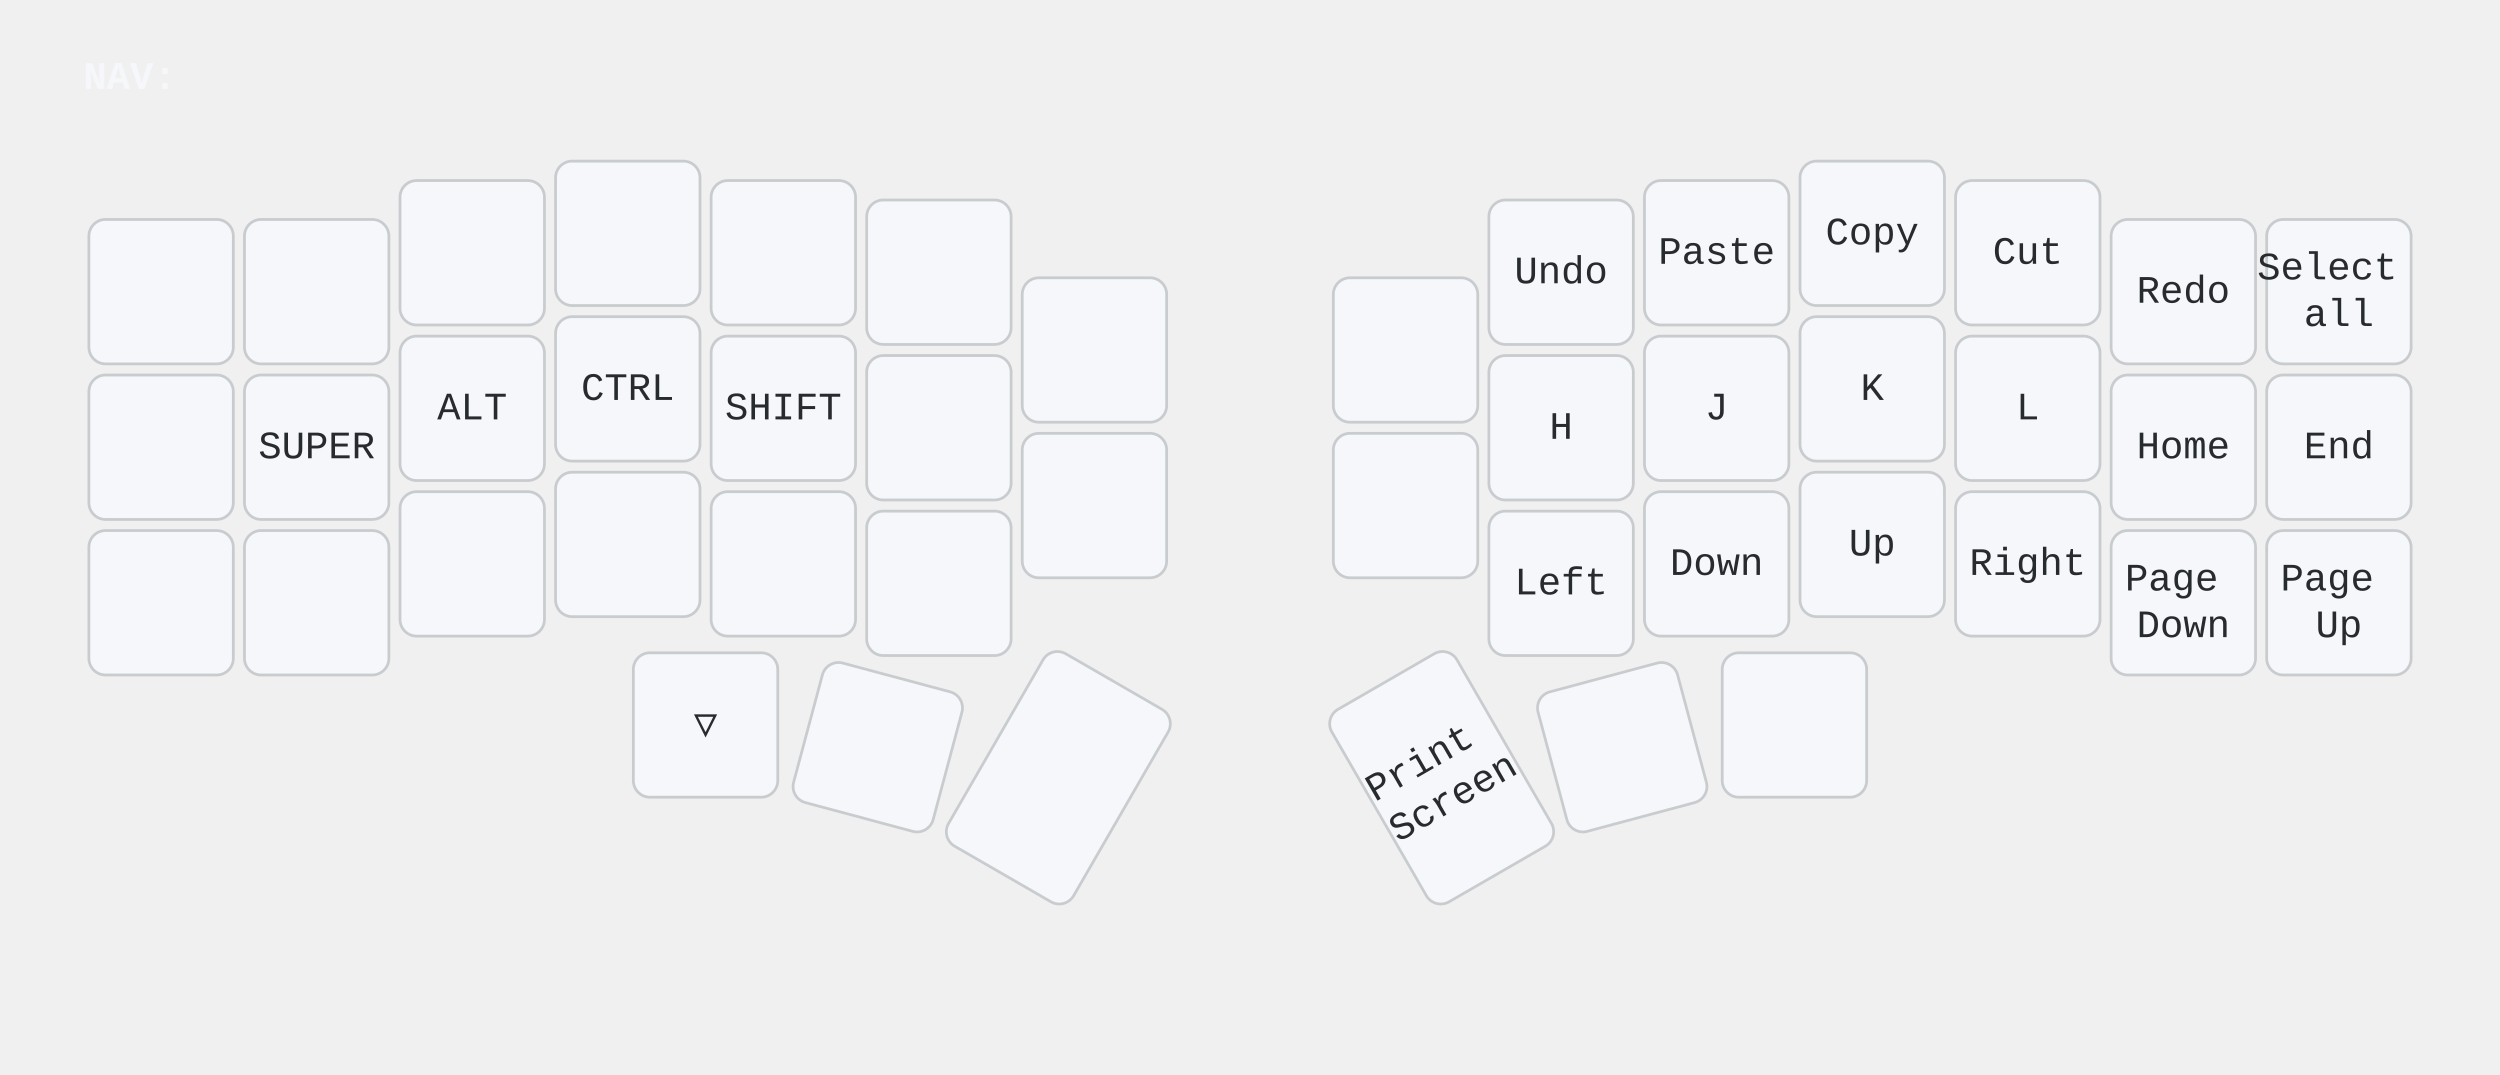
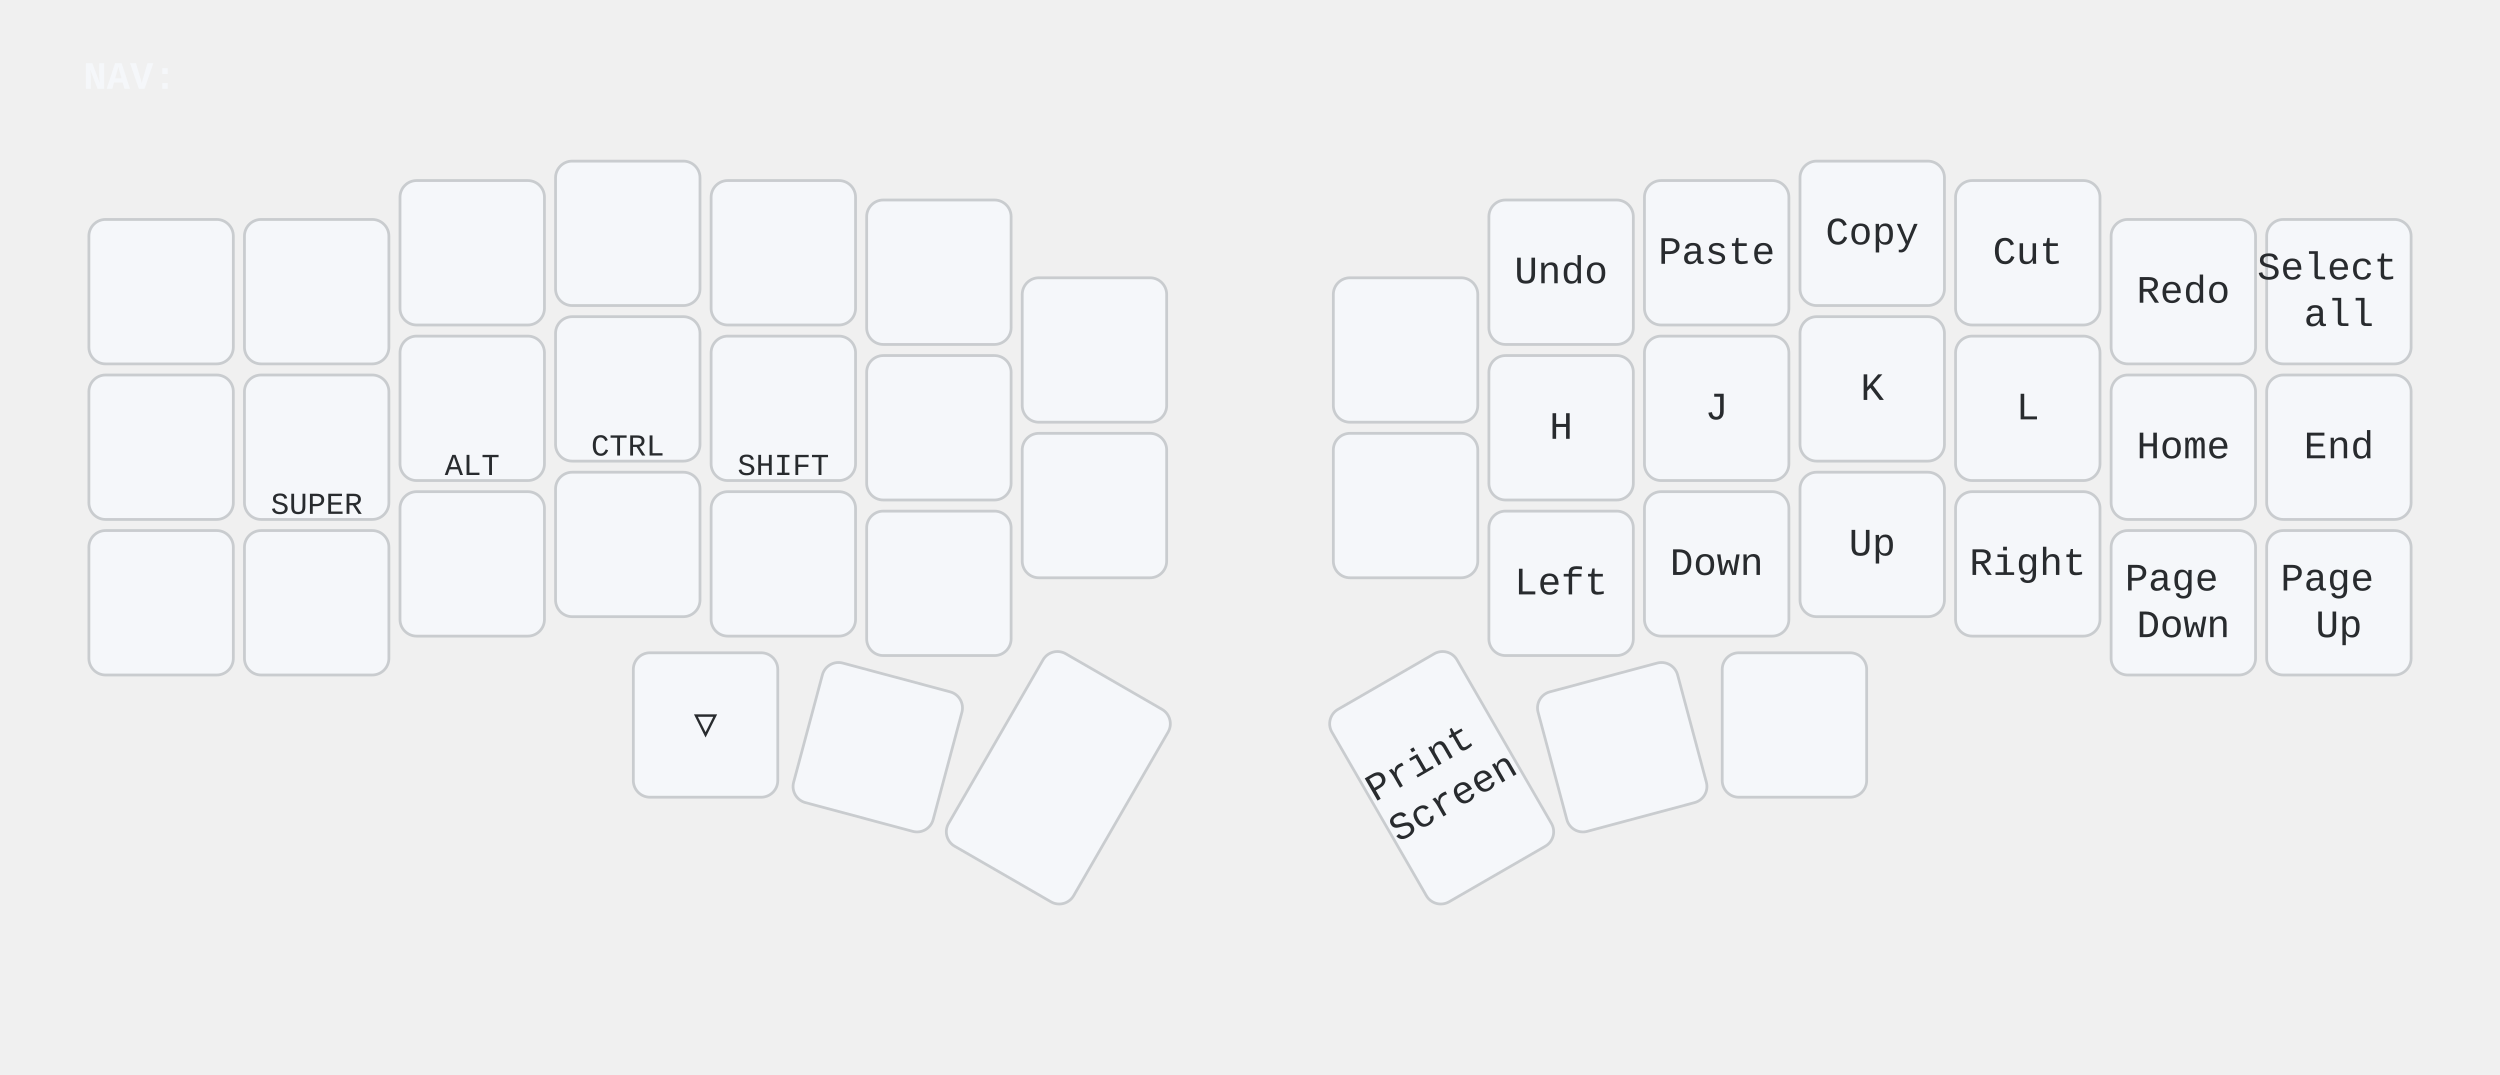
<svg xmlns="http://www.w3.org/2000/svg" width="900" height="387" viewBox="0 0 900 387" class="keymap">
  <style>/* inherit to force styles through use tags */
svg path {
    fill: inherit;
}

/* font and background color specifications */
* {
    background:#282B2E; 
    }
svg.keymap {
    font-family: SFMono-Regular,Consolas,Liberation Mono,Menlo,monospace;
    font-size: 14px;
    font-kerning: normal;
    text-rendering: optimizeLegibility;
    fill: #282B2E;
}

/* default key styling */
rect.key {
    fill: #f5f7fa;
}

rect.key, rect.combo {
    stroke: #c9cccf;
    stroke-width: 1;
}

/* default key side styling, only used is draw_key_sides is set */
rect.side {
    filter: brightness(90%);
}

/* color accent for combo boxes */
rect.combo, rect.combo-separate {
    fill: #5b7cfa;
}

/* color accent for held keys */
rect.held, rect.combo.held {
    fill: #19c6d1;
}

/* color accent for ghost (optional) keys */
rect.ghost, rect.combo.ghost {
    stroke-dasharray: 4, 4;
    stroke-width: 2;
}

text {
    text-anchor: middle;
    dominant-baseline: middle;
}

/* styling for layer labels */
text.label {
    font-weight: bold;
    text-anchor: start;
    fill: #f5f7fa
}

/* styling for optional footer */
text.footer {
    text-anchor: end;
    dominant-baseline: auto;
    stroke: white;
    stroke-width: 4;
    paint-order: stroke;
}

/* styling for combo tap, and key non-tap label text */
text.combo, text.hold, text.shifted, text.left, text.right {
    font-size: 11px;
}

text.hold {
    text-anchor: middle;
    dominant-baseline: auto;
}

text.shifted {
    text-anchor: middle;
    dominant-baseline: hanging;
}

text.left {
    text-anchor: start;
}

text.right {
    text-anchor: end;
}

text.layer-activator {
    text-decoration: underline;
}

/* styling for hold/shifted label text in combo box */
text.combo.hold, text.combo.shifted, text.combo.left, text.combo.right {
    font-size: 8px;
}

/* lighter symbol for transparent keys */
text.trans {
    fill: #282B2E;
}

/* styling for combo dendrons */
path.combo {
    stroke-width: 1;
    stroke: gray;
    fill: none;
}

/* Start Tabler Icons Cleanup */
/* cannot use height/width with glyphs */
.icon-tabler &gt; path {
    fill: inherit;
    stroke: inherit;
    stroke-width: 2;
}
/* hide tabler's default box */
.icon-tabler &gt; path[stroke="none"][fill="none"] {
    visibility: hidden;
}
/* End Tabler Icons Cleanup */

}</style>
  <g transform="translate(30, 0)" class="layer-NAV">
    <text x="0" y="28" class="label" id="NAV">NAV:</text>
    <g transform="translate(0, 56)">
      <g transform="translate(28, 49)" class="key keypos-0">
        <rect rx="6" ry="6" x="-26" y="-26" width="52" height="52" class="key" />
      </g>
      <g transform="translate(84, 49)" class="key keypos-1">
        <rect rx="6" ry="6" x="-26" y="-26" width="52" height="52" class="key" />
      </g>
      <g transform="translate(140, 35)" class="key keypos-2">
        <rect rx="6" ry="6" x="-26" y="-26" width="52" height="52" class="key" />
      </g>
      <g transform="translate(196, 28)" class="key keypos-3">
        <rect rx="6" ry="6" x="-26" y="-26" width="52" height="52" class="key" />
      </g>
      <g transform="translate(252, 35)" class="key keypos-4">
        <rect rx="6" ry="6" x="-26" y="-26" width="52" height="52" class="key" />
      </g>
      <g transform="translate(308, 42)" class="key keypos-5">
        <rect rx="6" ry="6" x="-26" y="-26" width="52" height="52" class="key" />
      </g>
      <g transform="translate(364, 70)" class="key keypos-6">
        <rect rx="6" ry="6" x="-26" y="-26" width="52" height="52" class="key" />
      </g>
      <g transform="translate(476, 70)" class="key keypos-7">
        <rect rx="6" ry="6" x="-26" y="-26" width="52" height="52" class="key" />
      </g>
      <g transform="translate(532, 42)" class="key keypos-8">
        <rect rx="6" ry="6" x="-26" y="-26" width="52" height="52" class="key" />
        <text x="0" y="0" class="key tap">Undo</text>
      </g>
      <g transform="translate(588, 35)" class="key keypos-9">
        <rect rx="6" ry="6" x="-26" y="-26" width="52" height="52" class="key" />
        <text x="0" y="0" class="key tap">Paste</text>
      </g>
      <g transform="translate(644, 28)" class="key keypos-10">
        <rect rx="6" ry="6" x="-26" y="-26" width="52" height="52" class="key" />
        <text x="0" y="0" class="key tap">Copy</text>
      </g>
      <g transform="translate(700, 35)" class="key keypos-11">
        <rect rx="6" ry="6" x="-26" y="-26" width="52" height="52" class="key" />
        <text x="0" y="0" class="key tap">Cut</text>
      </g>
      <g transform="translate(756, 49)" class="key keypos-12">
        <rect rx="6" ry="6" x="-26" y="-26" width="52" height="52" class="key" />
        <text x="0" y="0" class="key tap">Redo</text>
      </g>
      <g transform="translate(812, 49)" class="key keypos-13">
        <rect rx="6" ry="6" x="-26" y="-26" width="52" height="52" class="key" />
        <text x="0" y="0" class="key tap">
          <tspan x="0" dy="-0.6em">Select</tspan>
          <tspan x="0" dy="1.2em">all</tspan>
        </text>
      </g>
      <g transform="translate(28, 105)" class="key keypos-14">
        <rect rx="6" ry="6" x="-26" y="-26" width="52" height="52" class="key" />
      </g>
      <g transform="translate(84, 105)" class="key keypos-15">
        <rect rx="6" ry="6" x="-26" y="-26" width="52" height="52" class="key" />
-         <text x="0" y="0" class="key tap">SUPER</text>
+         <text x="0" y="24" class="key hold">SUPER</text>
      </g>
      <g transform="translate(140, 91)" class="key keypos-16">
        <rect rx="6" ry="6" x="-26" y="-26" width="52" height="52" class="key" />
-         <text x="0" y="0" class="key tap">ALT</text>
+         <text x="0" y="24" class="key hold">ALT</text>
      </g>
      <g transform="translate(196, 84)" class="key keypos-17">
        <rect rx="6" ry="6" x="-26" y="-26" width="52" height="52" class="key" />
-         <text x="0" y="0" class="key tap">CTRL</text>
+         <text x="0" y="24" class="key hold">CTRL</text>
      </g>
      <g transform="translate(252, 91)" class="key keypos-18">
        <rect rx="6" ry="6" x="-26" y="-26" width="52" height="52" class="key" />
-         <text x="0" y="0" class="key tap">SHIFT</text>
+         <text x="0" y="24" class="key hold">SHIFT</text>
      </g>
      <g transform="translate(308, 98)" class="key keypos-19">
        <rect rx="6" ry="6" x="-26" y="-26" width="52" height="52" class="key" />
      </g>
      <g transform="translate(364, 126)" class="key keypos-20">
        <rect rx="6" ry="6" x="-26" y="-26" width="52" height="52" class="key" />
      </g>
      <g transform="translate(476, 126)" class="key keypos-21">
        <rect rx="6" ry="6" x="-26" y="-26" width="52" height="52" class="key" />
      </g>
      <g transform="translate(532, 98)" class="key keypos-22">
        <rect rx="6" ry="6" x="-26" y="-26" width="52" height="52" class="key" />
        <text x="0" y="0" class="key tap">H</text>
      </g>
      <g transform="translate(588, 91)" class="key keypos-23">
        <rect rx="6" ry="6" x="-26" y="-26" width="52" height="52" class="key" />
        <text x="0" y="0" class="key tap">J</text>
      </g>
      <g transform="translate(644, 84)" class="key keypos-24">
        <rect rx="6" ry="6" x="-26" y="-26" width="52" height="52" class="key" />
        <text x="0" y="0" class="key tap">K</text>
      </g>
      <g transform="translate(700, 91)" class="key keypos-25">
        <rect rx="6" ry="6" x="-26" y="-26" width="52" height="52" class="key" />
        <text x="0" y="0" class="key tap">L</text>
      </g>
      <g transform="translate(756, 105)" class="key keypos-26">
        <rect rx="6" ry="6" x="-26" y="-26" width="52" height="52" class="key" />
        <text x="0" y="0" class="key tap">Home</text>
      </g>
      <g transform="translate(812, 105)" class="key keypos-27">
        <rect rx="6" ry="6" x="-26" y="-26" width="52" height="52" class="key" />
        <text x="0" y="0" class="key tap">End</text>
      </g>
      <g transform="translate(28, 161)" class="key keypos-28">
        <rect rx="6" ry="6" x="-26" y="-26" width="52" height="52" class="key" />
      </g>
      <g transform="translate(84, 161)" class="key keypos-29">
        <rect rx="6" ry="6" x="-26" y="-26" width="52" height="52" class="key" />
      </g>
      <g transform="translate(140, 147)" class="key keypos-30">
        <rect rx="6" ry="6" x="-26" y="-26" width="52" height="52" class="key" />
      </g>
      <g transform="translate(196, 140)" class="key keypos-31">
        <rect rx="6" ry="6" x="-26" y="-26" width="52" height="52" class="key" />
      </g>
      <g transform="translate(252, 147)" class="key keypos-32">
        <rect rx="6" ry="6" x="-26" y="-26" width="52" height="52" class="key" />
      </g>
      <g transform="translate(308, 154)" class="key keypos-33">
        <rect rx="6" ry="6" x="-26" y="-26" width="52" height="52" class="key" />
      </g>
      <g transform="translate(532, 154)" class="key keypos-34">
        <rect rx="6" ry="6" x="-26" y="-26" width="52" height="52" class="key" />
        <text x="0" y="0" class="key tap">Left</text>
      </g>
      <g transform="translate(588, 147)" class="key keypos-35">
        <rect rx="6" ry="6" x="-26" y="-26" width="52" height="52" class="key" />
        <text x="0" y="0" class="key tap">Down</text>
      </g>
      <g transform="translate(644, 140)" class="key keypos-36">
        <rect rx="6" ry="6" x="-26" y="-26" width="52" height="52" class="key" />
        <text x="0" y="0" class="key tap">Up</text>
      </g>
      <g transform="translate(700, 147)" class="key keypos-37">
        <rect rx="6" ry="6" x="-26" y="-26" width="52" height="52" class="key" />
        <text x="0" y="0" class="key tap">Right</text>
      </g>
      <g transform="translate(756, 161)" class="key keypos-38">
        <rect rx="6" ry="6" x="-26" y="-26" width="52" height="52" class="key" />
        <text x="0" y="0" class="key tap">
          <tspan x="0" dy="-0.6em">Page</tspan>
          <tspan x="0" dy="1.2em">Down</tspan>
        </text>
      </g>
      <g transform="translate(812, 161)" class="key keypos-39">
        <rect rx="6" ry="6" x="-26" y="-26" width="52" height="52" class="key" />
        <text x="0" y="0" class="key tap">
          <tspan x="0" dy="-0.6em">Page</tspan>
          <tspan x="0" dy="1.2em">Up</tspan>
        </text>
      </g>
      <g transform="translate(224, 205)" class="key keypos-40">
        <rect rx="6" ry="6" x="-26" y="-26" width="52" height="52" class="key" />
        <text x="0" y="0" class="key tap">▽</text>
      </g>
      <g transform="translate(286, 213) rotate(15.0)" class="key keypos-41">
        <rect rx="6" ry="6" x="-26" y="-26" width="52" height="52" class="key" />
      </g>
      <g transform="translate(351, 224) rotate(30.0)" class="key keypos-42">
        <rect rx="6" ry="6" x="-26" y="-40" width="52" height="80" class="key" />
      </g>
      <g transform="translate(489, 224) rotate(-30.0)" class="key keypos-43">
        <rect rx="6" ry="6" x="-26" y="-40" width="52" height="80" class="key" />
        <text x="0" y="0" class="key tap">
          <tspan x="0" dy="-0.6em">Print</tspan>
          <tspan x="0" dy="1.2em">Screen</tspan>
        </text>
      </g>
      <g transform="translate(554, 213) rotate(-15.0)" class="key keypos-44">
        <rect rx="6" ry="6" x="-26" y="-26" width="52" height="52" class="key" />
      </g>
      <g transform="translate(616, 205)" class="key keypos-45">
        <rect rx="6" ry="6" x="-26" y="-26" width="52" height="52" class="key" />
      </g>
    </g>
  </g>
</svg>
